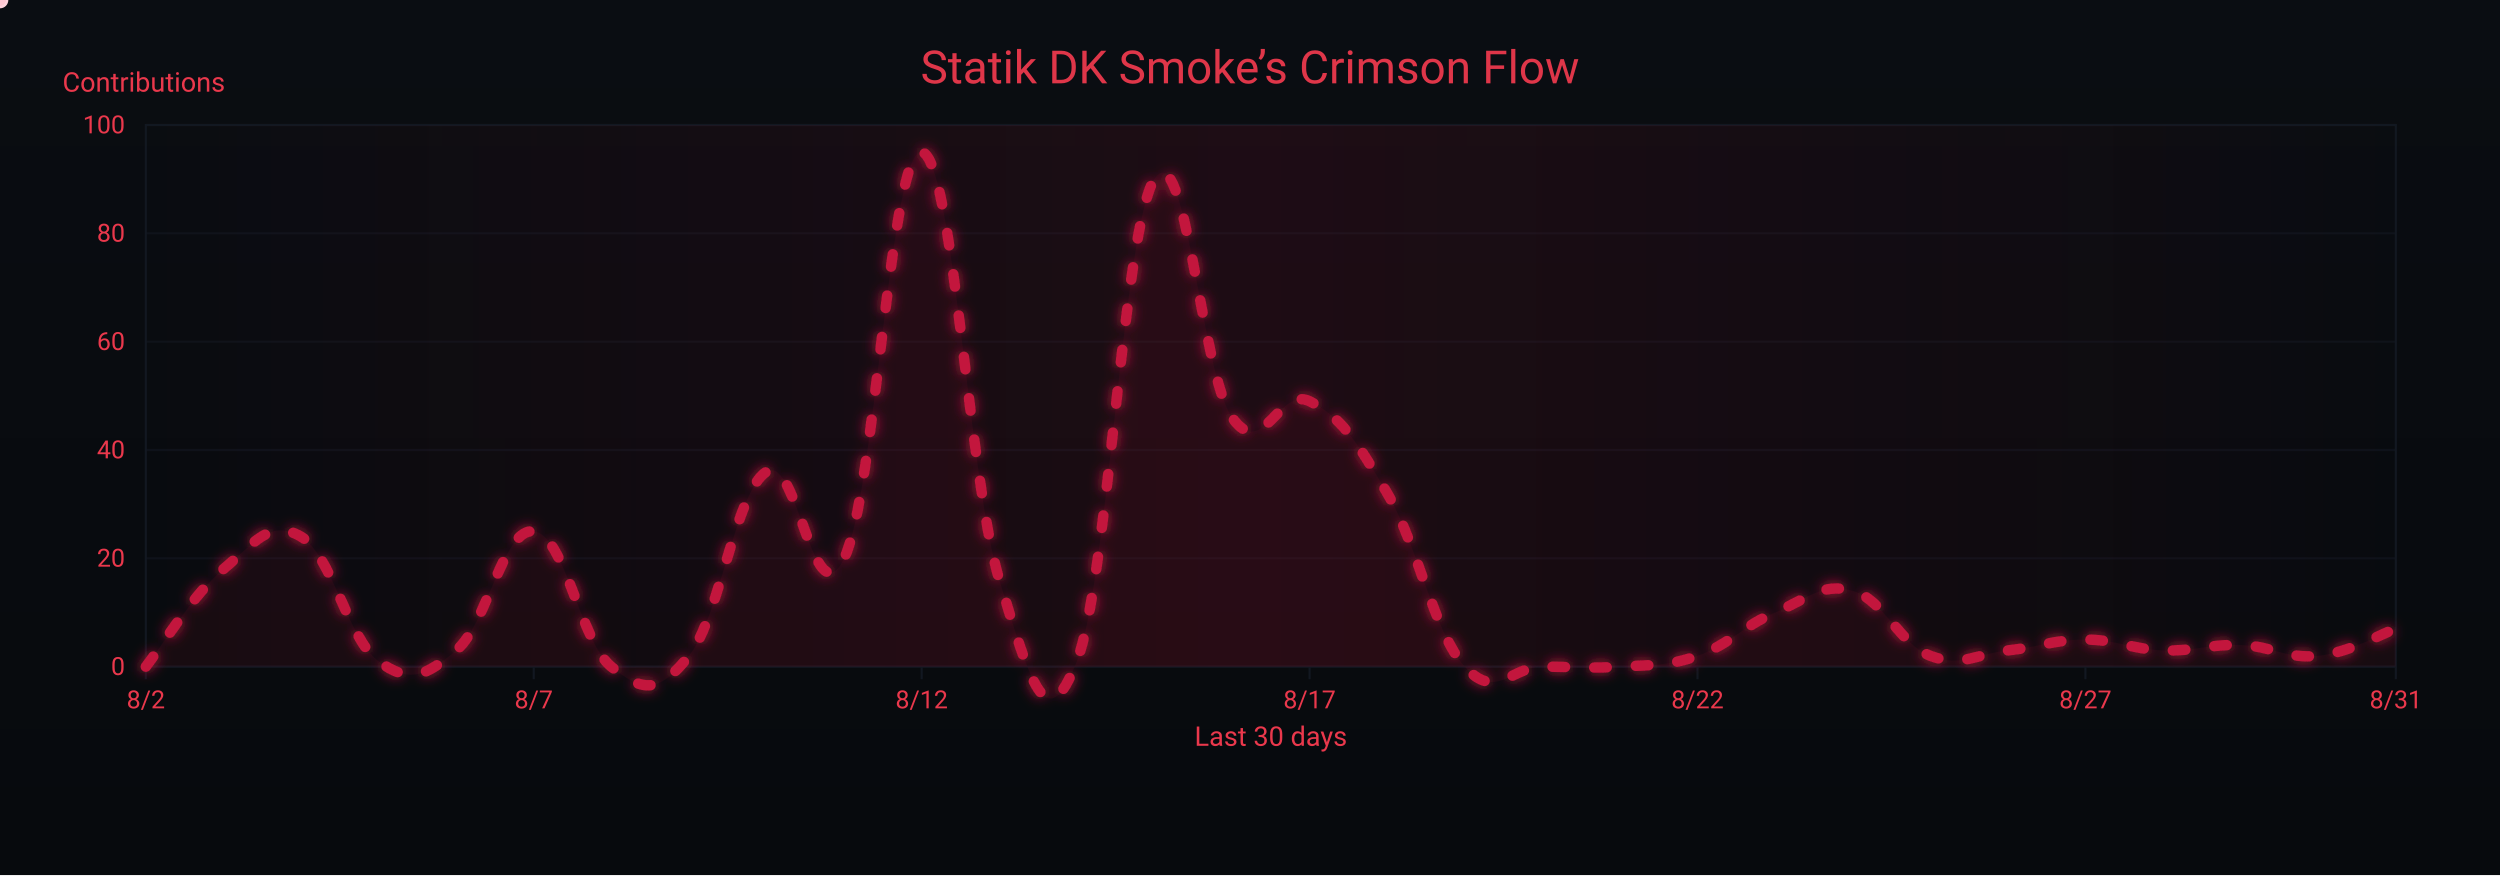
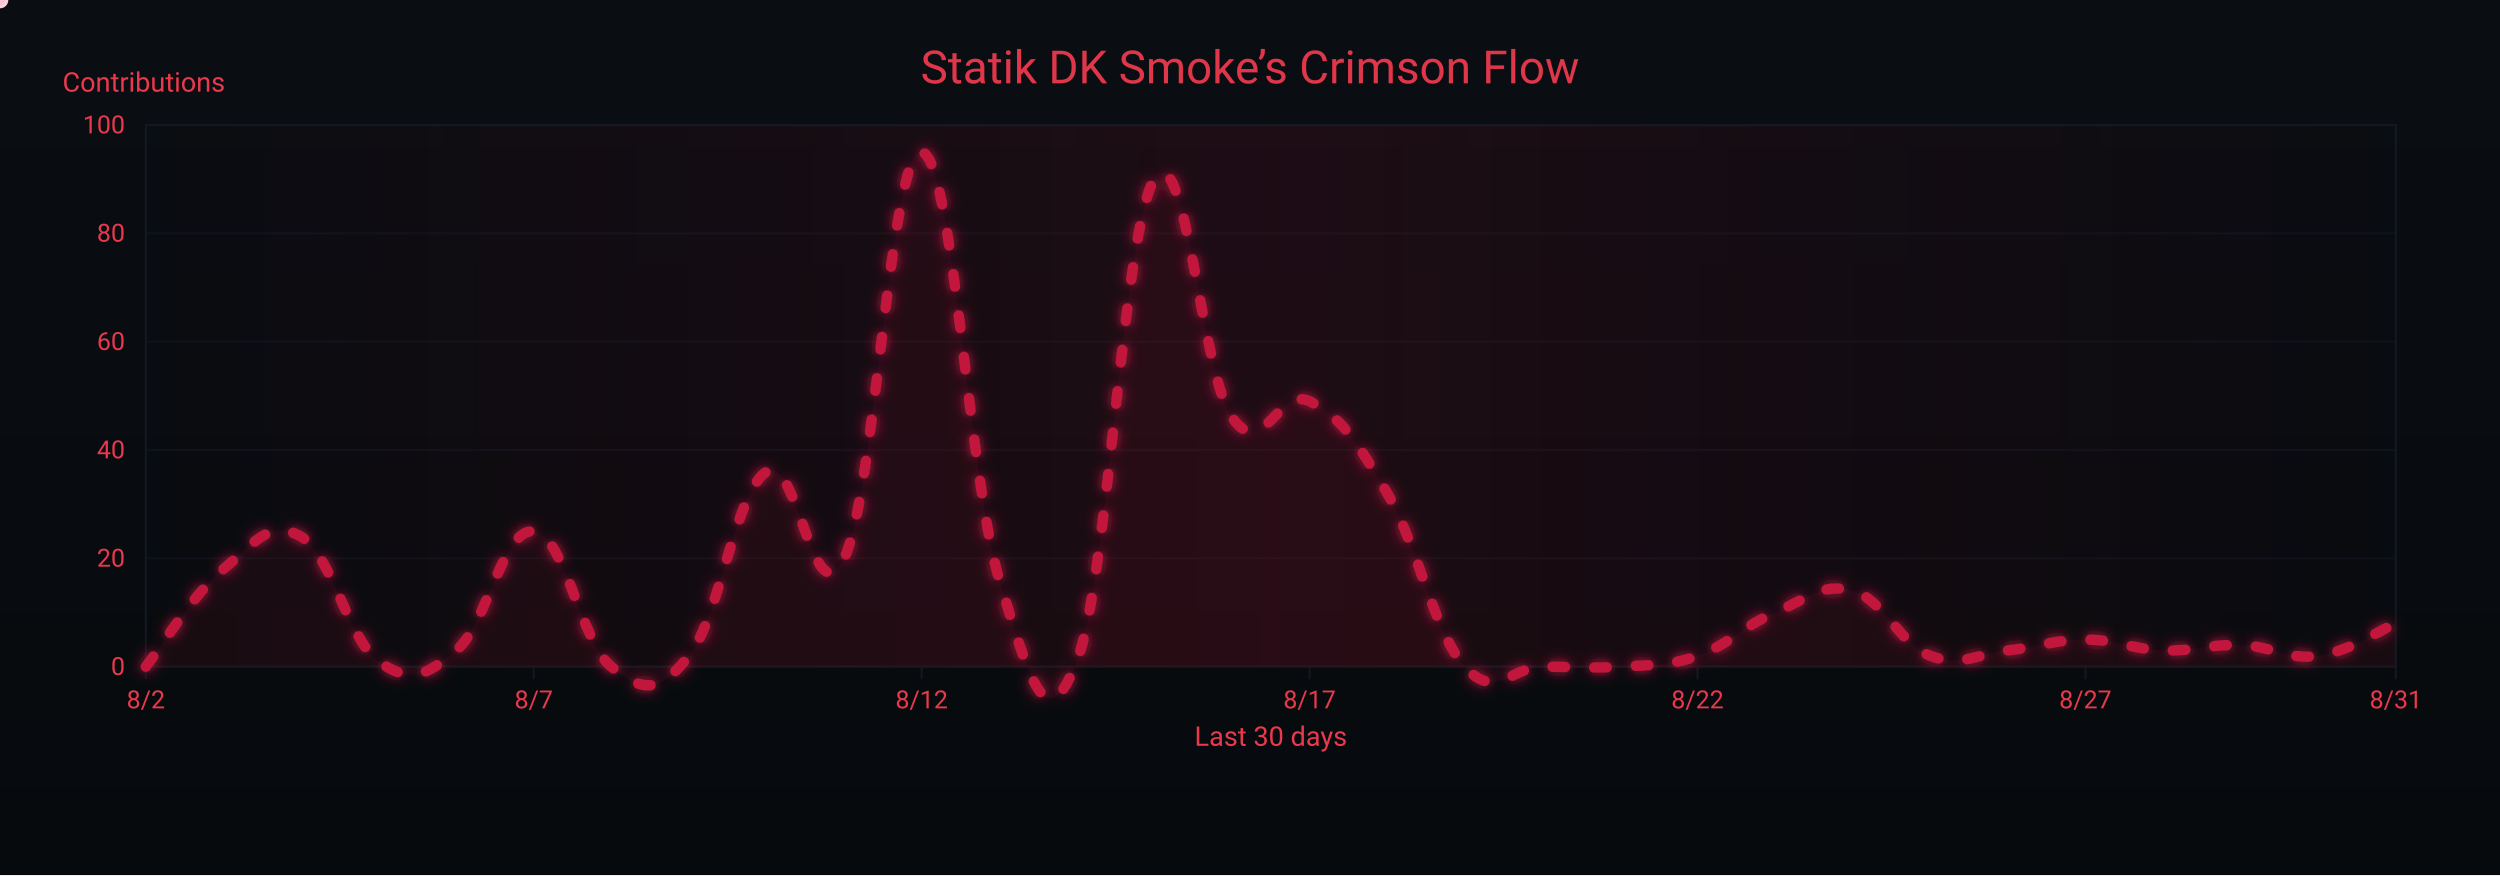
<svg xmlns="http://www.w3.org/2000/svg" width="1200" height="420" viewBox="0 0 1200 420" role="img" aria-label="Crimson Flow Graph">
  <defs>
    <linearGradient id="bgGrad" x1="0" y1="0" x2="0" y2="1">
      <stop offset="0%" stop-color="#0a0d12" />
      <stop offset="100%" stop-color="#070a0d" />
    </linearGradient>
    <filter id="glow">
      <feGaussianBlur stdDeviation="3" result="b1" />
      <feMerge>
        <feMergeNode in="b1" />
        <feMergeNode in="SourceGraphic" />
      </feMerge>
    </filter>
    <linearGradient id="sheen" x1="0" y1="0" x2="1" y2="0">
      <stop offset="0%" stop-color="#9b0e2a" stop-opacity="0" />
      <stop offset="50%" stop-color="#9b0e2a" stop-opacity=".14" />
      <stop offset="100%" stop-color="#9b0e2a" stop-opacity="0" />
      <animateTransform attributeName="gradientTransform" type="translate" from="-1 0" to="1 0" dur="9s" repeatCount="indefinite" />
    </linearGradient>
  </defs>
  <rect width="1200" height="420" fill="url(#bgGrad)" />
  <rect x="70" y="60" width="1080" height="260" fill="none" stroke="#121821" stroke-width="1" />
  <g font-family="ui-sans-serif,system-ui,-apple-system,Segoe UI,Roboto,Ubuntu,Arial" font-size="12">
    <path d="M70,320.0 H1150" stroke="#121821" stroke-width="1" opacity="0.6" />
    <text x="60" y="324.0" text-anchor="end" fill="#ea384c">0</text>
    <path d="M70,268.0 H1150" stroke="#121821" stroke-width="1" opacity="0.6" />
    <text x="60" y="272.0" text-anchor="end" fill="#ea384c">20</text>
    <path d="M70,216.0 H1150" stroke="#121821" stroke-width="1" opacity="0.6" />
    <text x="60" y="220.0" text-anchor="end" fill="#ea384c">40</text>
    <path d="M70,164.0 H1150" stroke="#121821" stroke-width="1" opacity="0.6" />
    <text x="60" y="168.0" text-anchor="end" fill="#ea384c">60</text>
    <path d="M70,112.0 H1150" stroke="#121821" stroke-width="1" opacity="0.6" />
    <text x="60" y="116.0" text-anchor="end" fill="#ea384c">80</text>
    <path d="M70,60.0 H1150" stroke="#121821" stroke-width="1" opacity="0.6" />
    <text x="60" y="64.0" text-anchor="end" fill="#ea384c">100</text>
    <text x="30" y="44" fill="#ea384c" font-size="13">Contributions</text>
  </g>
  <g font-family="ui-sans-serif,system-ui,-apple-system,Segoe UI,Roboto,Ubuntu,Arial" font-size="12">
    <path d="M70.0,320 V326" stroke="#121821" stroke-width="1" />
    <text x="70.0" y="340" text-anchor="middle" fill="#ea384c">8/2</text>
    <path d="M256.2,320 V326" stroke="#121821" stroke-width="1" />
    <text x="256.2" y="340" text-anchor="middle" fill="#ea384c">8/7</text>
    <path d="M442.4,320 V326" stroke="#121821" stroke-width="1" />
    <text x="442.4" y="340" text-anchor="middle" fill="#ea384c">8/12</text>
    <path d="M628.6,320 V326" stroke="#121821" stroke-width="1" />
    <text x="628.6" y="340" text-anchor="middle" fill="#ea384c">8/17</text>
    <path d="M814.8,320 V326" stroke="#121821" stroke-width="1" />
    <text x="814.8" y="340" text-anchor="middle" fill="#ea384c">8/22</text>
    <path d="M1001.0,320 V326" stroke="#121821" stroke-width="1" />
    <text x="1001.0" y="340" text-anchor="middle" fill="#ea384c">8/27</text>
    <path d="M1150.0,320 V326" stroke="#121821" stroke-width="1" />
    <text x="1150.0" y="340" text-anchor="middle" fill="#ea384c">8/31</text>
    <text x="610" y="358" text-anchor="middle" fill="#ea384c" font-size="13">Last 30 days</text>
  </g>
  <rect x="70" y="60" width="1080" height="260" fill="url(#sheen)" />
  <text x="600" y="40" text-anchor="middle" font-family="ui-sans-serif,system-ui,-apple-system,Segoe UI,Roboto,Ubuntu,Arial" font-size="22" fill="#ea384c" opacity=".95">Statik DK Smoke’s Crimson Flow</text>
-   <path d="M70.0,320.0 C77.4,310.6 92.3,285.7 107.2,273.2 C122.1,260.7 129.6,248.8 144.5,257.6 C159.4,266.4 166.8,306.5 181.7,317.4 C196.6,328.3 204.1,324.7 219.0,312.2 C233.9,299.7 241.3,253.4 256.2,255.0 C271.1,256.6 278.6,308.0 293.4,320.0 C308.3,332.0 315.8,333.5 330.7,314.8 C345.6,296.1 353.0,235.8 367.9,226.4 C382.8,217.0 390.3,298.7 405.2,268.0 C420.1,237.3 427.5,70.9 442.4,73.0 C457.3,75.1 464.8,229.5 479.7,278.4 C494.6,327.3 502.0,355.9 516.9,317.4 C531.8,278.9 539.2,109.4 554.1,86.0 C569.0,62.6 576.5,179.1 591.4,200.4 C606.3,221.7 613.7,185.3 628.6,192.6 C643.5,199.9 651.0,211.3 665.9,236.8 C680.8,262.3 688.2,303.4 703.1,320.0 C718.0,336.6 725.4,320.0 740.3,320.0 C755.2,320.0 762.7,321.0 777.6,320.0 C792.5,319.0 799.9,320.0 814.8,314.8 C829.7,309.6 837.2,300.2 852.1,294.0 C867.0,287.8 874.4,279.4 889.3,283.6 C904.2,287.8 911.7,309.1 926.6,314.8 C941.4,320.5 948.9,313.8 963.8,312.2 C978.7,310.6 986.1,307.0 1001.0,307.0 C1015.9,307.0 1023.4,311.7 1038.3,312.2 C1053.2,312.7 1060.6,309.1 1075.5,309.6 C1090.4,310.1 1097.9,316.4 1112.8,314.8 C1127.7,313.2 1142.6,304.4 1150.0,301.8 L 1150,320 L 70,320 Z" fill="#7a0f26" opacity=".13">
+   <path d="M70.0,320.0 C77.4,310.6 92.3,285.7 107.2,273.2 C122.1,260.7 129.6,248.8 144.5,257.6 C159.4,266.4 166.8,306.5 181.7,317.4 C196.6,328.3 204.1,324.7 219.0,312.2 C233.9,299.7 241.3,253.4 256.2,255.0 C271.1,256.6 278.6,308.0 293.4,320.0 C308.3,332.0 315.8,333.5 330.7,314.8 C345.6,296.1 353.0,235.8 367.9,226.4 C382.8,217.0 390.3,298.7 405.2,268.0 C420.1,237.3 427.5,70.9 442.4,73.0 C457.3,75.1 464.8,229.5 479.7,278.4 C494.6,327.3 502.0,355.9 516.9,317.4 C531.8,278.9 539.2,109.4 554.1,86.0 C569.0,62.6 576.5,179.1 591.4,200.4 C606.3,221.7 613.7,185.3 628.6,192.6 C643.5,199.9 651.0,211.3 665.9,236.8 C680.8,262.3 688.2,303.4 703.1,320.0 C718.0,336.6 725.4,320.0 740.3,320.0 C755.2,320.0 762.7,321.0 777.6,320.0 C792.5,319.0 799.9,320.0 814.8,314.8 C829.7,309.6 837.2,300.2 852.1,294.0 C867.0,287.8 874.4,279.4 889.3,283.6 C904.2,287.8 911.7,309.1 926.6,314.8 C941.4,320.5 948.9,313.8 963.8,312.2 C978.7,310.6 986.1,307.0 1001.0,307.0 C1015.9,307.0 1023.4,311.7 1038.3,312.2 C1053.2,312.7 1060.6,309.1 1075.5,309.6 C1090.4,310.1 1097.9,316.9 1112.8,314.8 C1127.7,312.7 1142.6,302.3 1150.0,299.2 L 1150,320 L 70,320 Z" fill="#7a0f26" opacity=".13">
    <animate attributeName="opacity" values=".10;.17;.10" dur="6s" repeatCount="indefinite" />
  </path>
-   <path id="curve" d="M70.0,320.0 C77.4,310.6 92.3,285.7 107.2,273.2 C122.1,260.7 129.6,248.8 144.5,257.6 C159.4,266.4 166.8,306.5 181.7,317.4 C196.6,328.3 204.1,324.7 219.0,312.2 C233.9,299.7 241.3,253.4 256.2,255.0 C271.1,256.6 278.6,308.0 293.4,320.0 C308.3,332.0 315.8,333.5 330.7,314.8 C345.6,296.1 353.0,235.8 367.9,226.4 C382.8,217.0 390.3,298.7 405.2,268.0 C420.1,237.3 427.5,70.9 442.4,73.0 C457.3,75.1 464.8,229.5 479.7,278.4 C494.6,327.3 502.0,355.9 516.9,317.4 C531.8,278.9 539.2,109.4 554.1,86.0 C569.0,62.6 576.5,179.1 591.4,200.4 C606.3,221.7 613.7,185.3 628.6,192.6 C643.5,199.9 651.0,211.3 665.9,236.8 C680.8,262.3 688.2,303.4 703.1,320.0 C718.0,336.6 725.4,320.0 740.3,320.0 C755.2,320.0 762.7,321.0 777.6,320.0 C792.5,319.0 799.9,320.0 814.8,314.8 C829.7,309.6 837.2,300.2 852.1,294.0 C867.0,287.8 874.4,279.4 889.3,283.6 C904.2,287.8 911.7,309.1 926.6,314.8 C941.4,320.5 948.9,313.8 963.8,312.2 C978.7,310.6 986.1,307.0 1001.0,307.0 C1015.9,307.0 1023.4,311.7 1038.3,312.2 C1053.2,312.7 1060.6,309.1 1075.5,309.6 C1090.4,310.1 1097.9,316.4 1112.8,314.8 C1127.7,313.2 1142.6,304.4 1150.0,301.8" fill="none" stroke="#c3193d" stroke-width="5" stroke-linecap="round" stroke-linejoin="round" stroke-dasharray="6 14" filter="url(#glow)">
+   <path id="curve" d="M70.0,320.0 C77.4,310.6 92.3,285.7 107.2,273.2 C122.1,260.7 129.6,248.8 144.5,257.6 C159.4,266.4 166.8,306.5 181.7,317.4 C196.6,328.3 204.1,324.7 219.0,312.2 C233.9,299.7 241.3,253.4 256.2,255.0 C271.1,256.6 278.6,308.0 293.4,320.0 C308.3,332.0 315.8,333.5 330.7,314.8 C345.6,296.1 353.0,235.8 367.9,226.4 C382.8,217.0 390.3,298.7 405.2,268.0 C420.1,237.3 427.5,70.9 442.4,73.0 C457.3,75.1 464.8,229.5 479.7,278.4 C494.6,327.3 502.0,355.9 516.9,317.4 C531.8,278.9 539.2,109.4 554.1,86.0 C569.0,62.6 576.5,179.1 591.4,200.4 C606.3,221.7 613.7,185.3 628.6,192.6 C643.5,199.9 651.0,211.3 665.9,236.8 C680.8,262.3 688.2,303.4 703.1,320.0 C718.0,336.6 725.4,320.0 740.3,320.0 C755.2,320.0 762.7,321.0 777.6,320.0 C792.5,319.0 799.9,320.0 814.8,314.8 C829.7,309.6 837.2,300.2 852.1,294.0 C867.0,287.8 874.4,279.4 889.3,283.6 C904.2,287.8 911.7,309.1 926.6,314.8 C941.4,320.5 948.9,313.8 963.8,312.2 C978.7,310.6 986.1,307.0 1001.0,307.0 C1015.9,307.0 1023.4,311.7 1038.3,312.2 C1053.2,312.7 1060.6,309.1 1075.5,309.6 C1090.4,310.1 1097.9,316.9 1112.8,314.8 C1127.7,312.7 1142.6,302.3 1150.0,299.2" fill="none" stroke="#c3193d" stroke-width="5" stroke-linecap="round" stroke-linejoin="round" stroke-dasharray="6 14" filter="url(#glow)">
    <animate attributeName="stroke-dashoffset" values="0;-220" dur="4.8s" repeatCount="indefinite" />
  </path>
  <g fill="#ffd1db">
    <circle r="4">
      <animateMotion dur="7s" rotate="auto" repeatCount="indefinite">
        <mpath href="#curve" />
      </animateMotion>
      <animate attributeName="opacity" values="1;.3;1" dur="2.2s" repeatCount="indefinite" />
    </circle>
    <circle r="3" fill="#ffffff">
      <animateMotion dur="8.2s" begin="1s" rotate="auto" repeatCount="indefinite">
        <mpath href="#curve" />
      </animateMotion>
      <animate attributeName="opacity" values=".7;.2;.7" dur="2.4s" repeatCount="indefinite" />
    </circle>
    <circle r="3" fill="#ffc7d3">
      <animateMotion dur="6s" begin="2s" rotate="auto" repeatCount="indefinite">
        <mpath href="#curve" />
      </animateMotion>
      <animate attributeName="opacity" values=".8;.3;.8" dur="2s" repeatCount="indefinite" />
    </circle>
  </g>
</svg>
